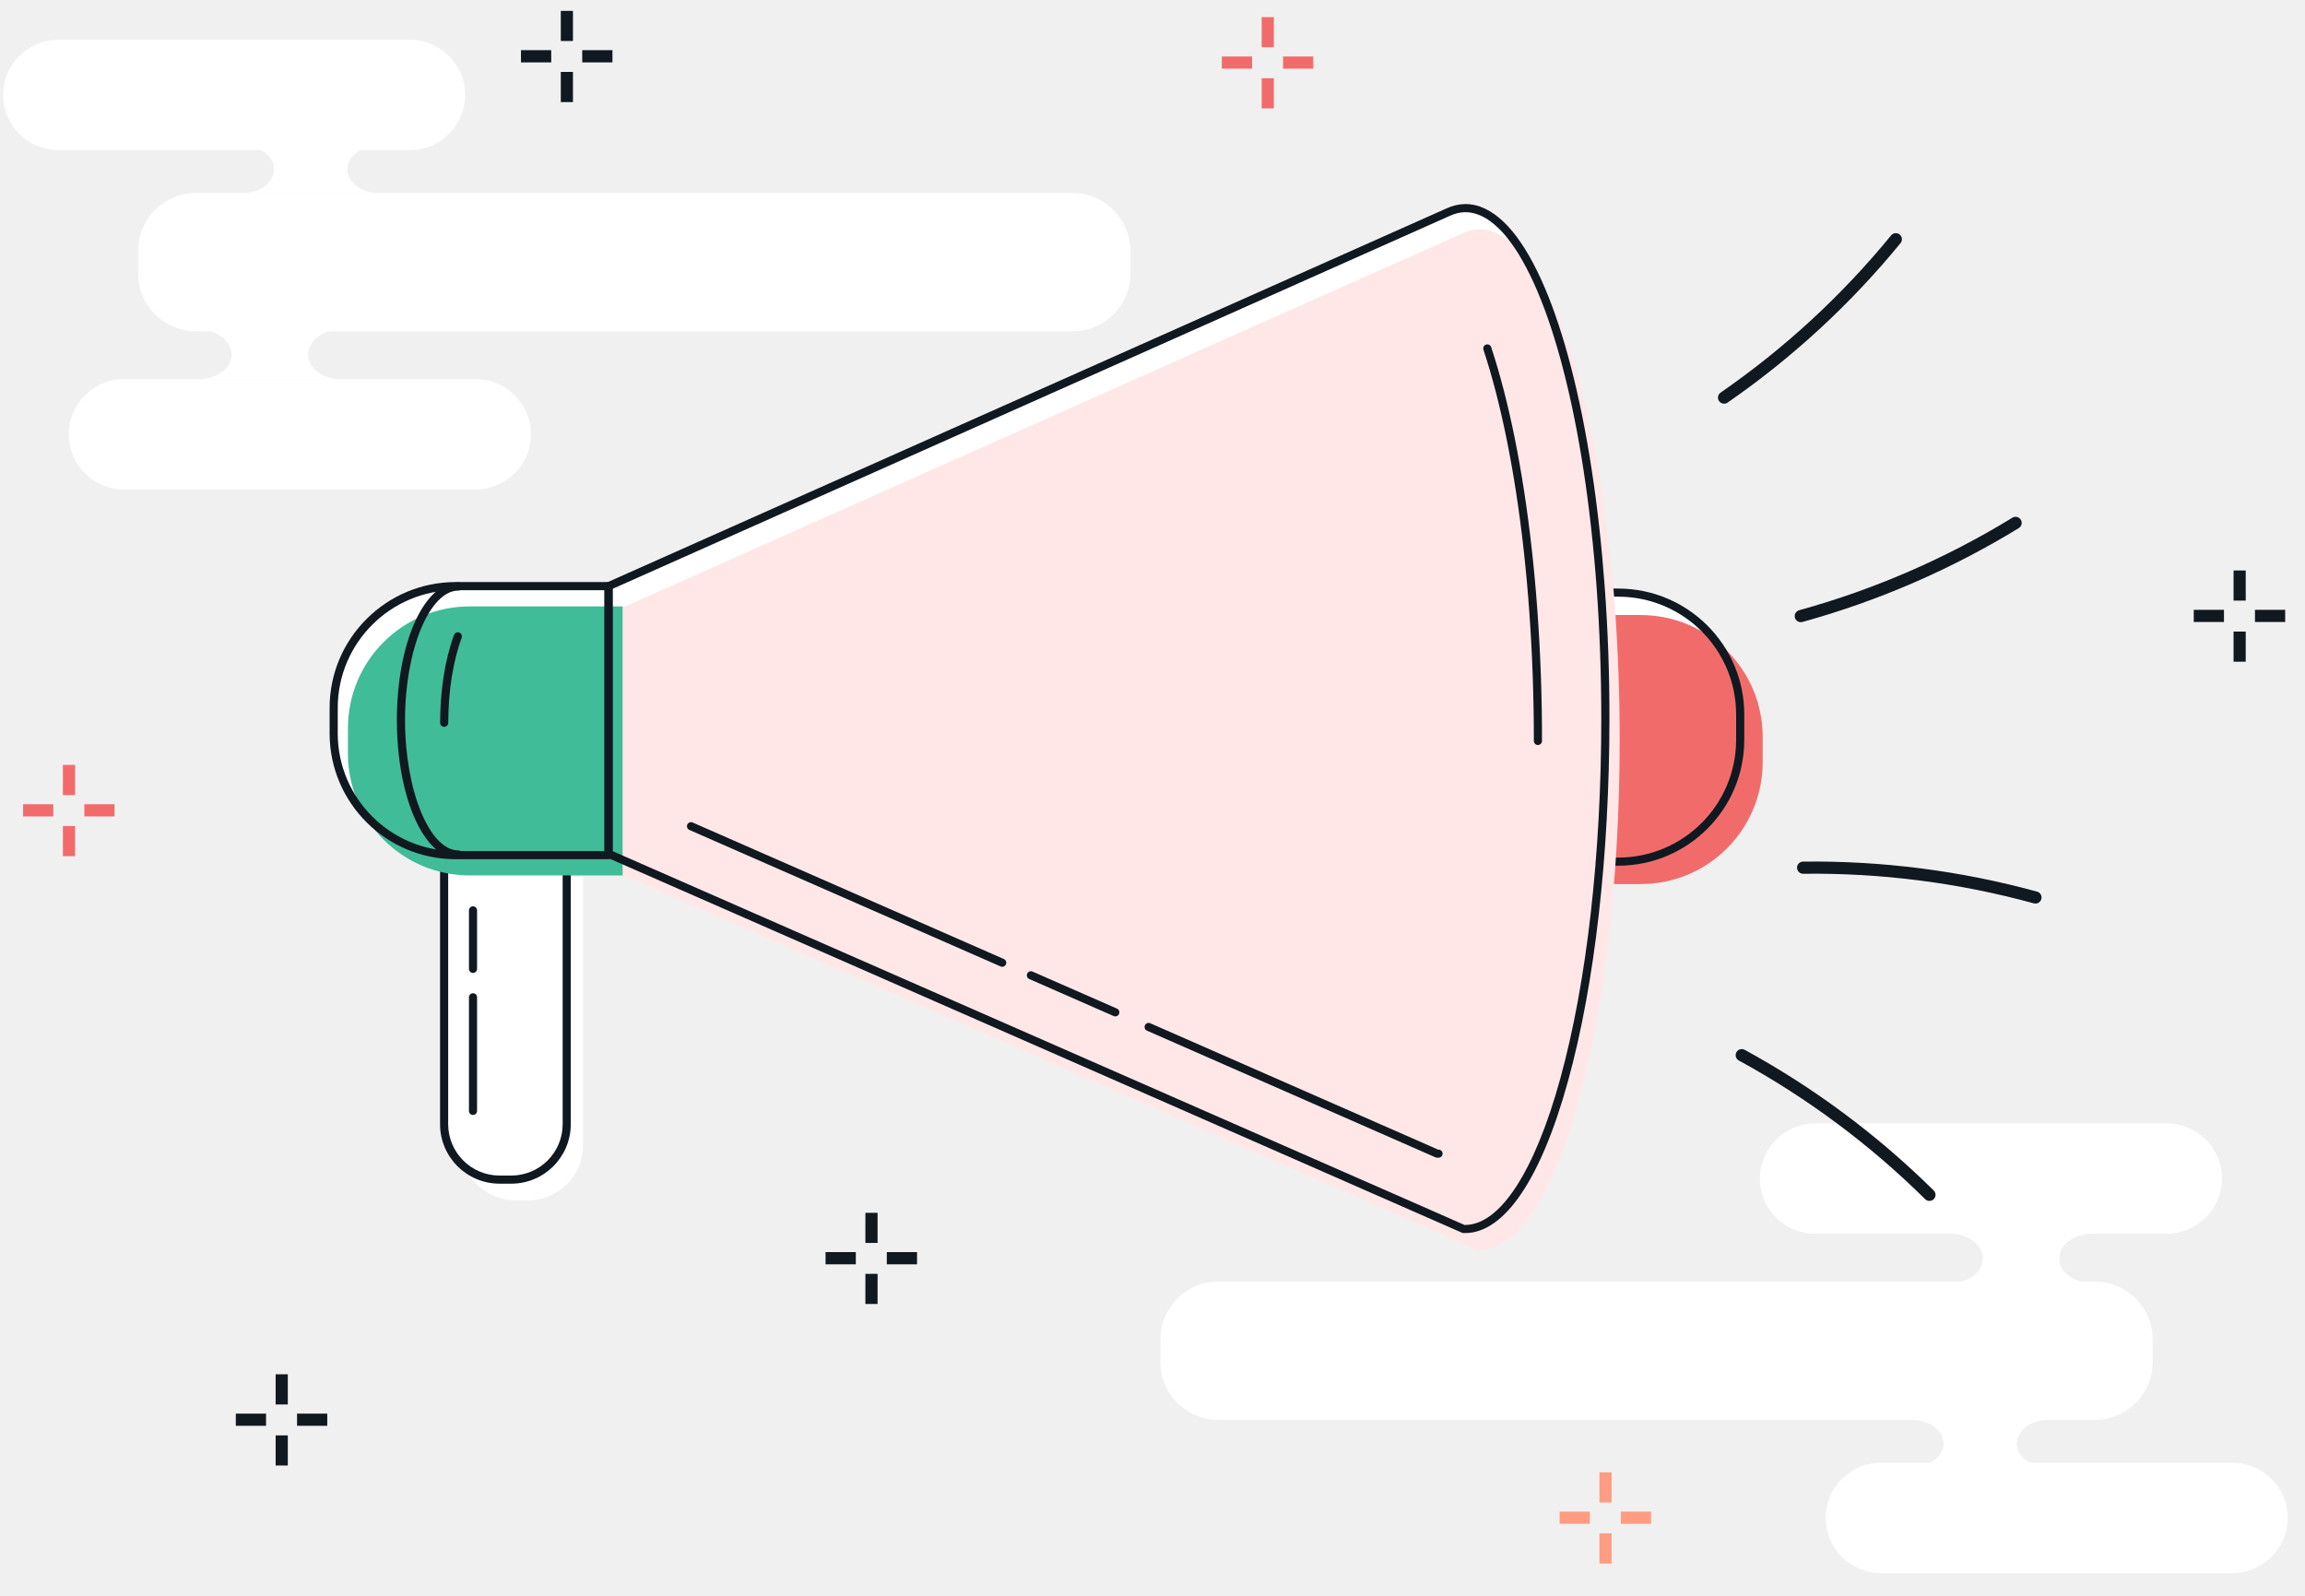
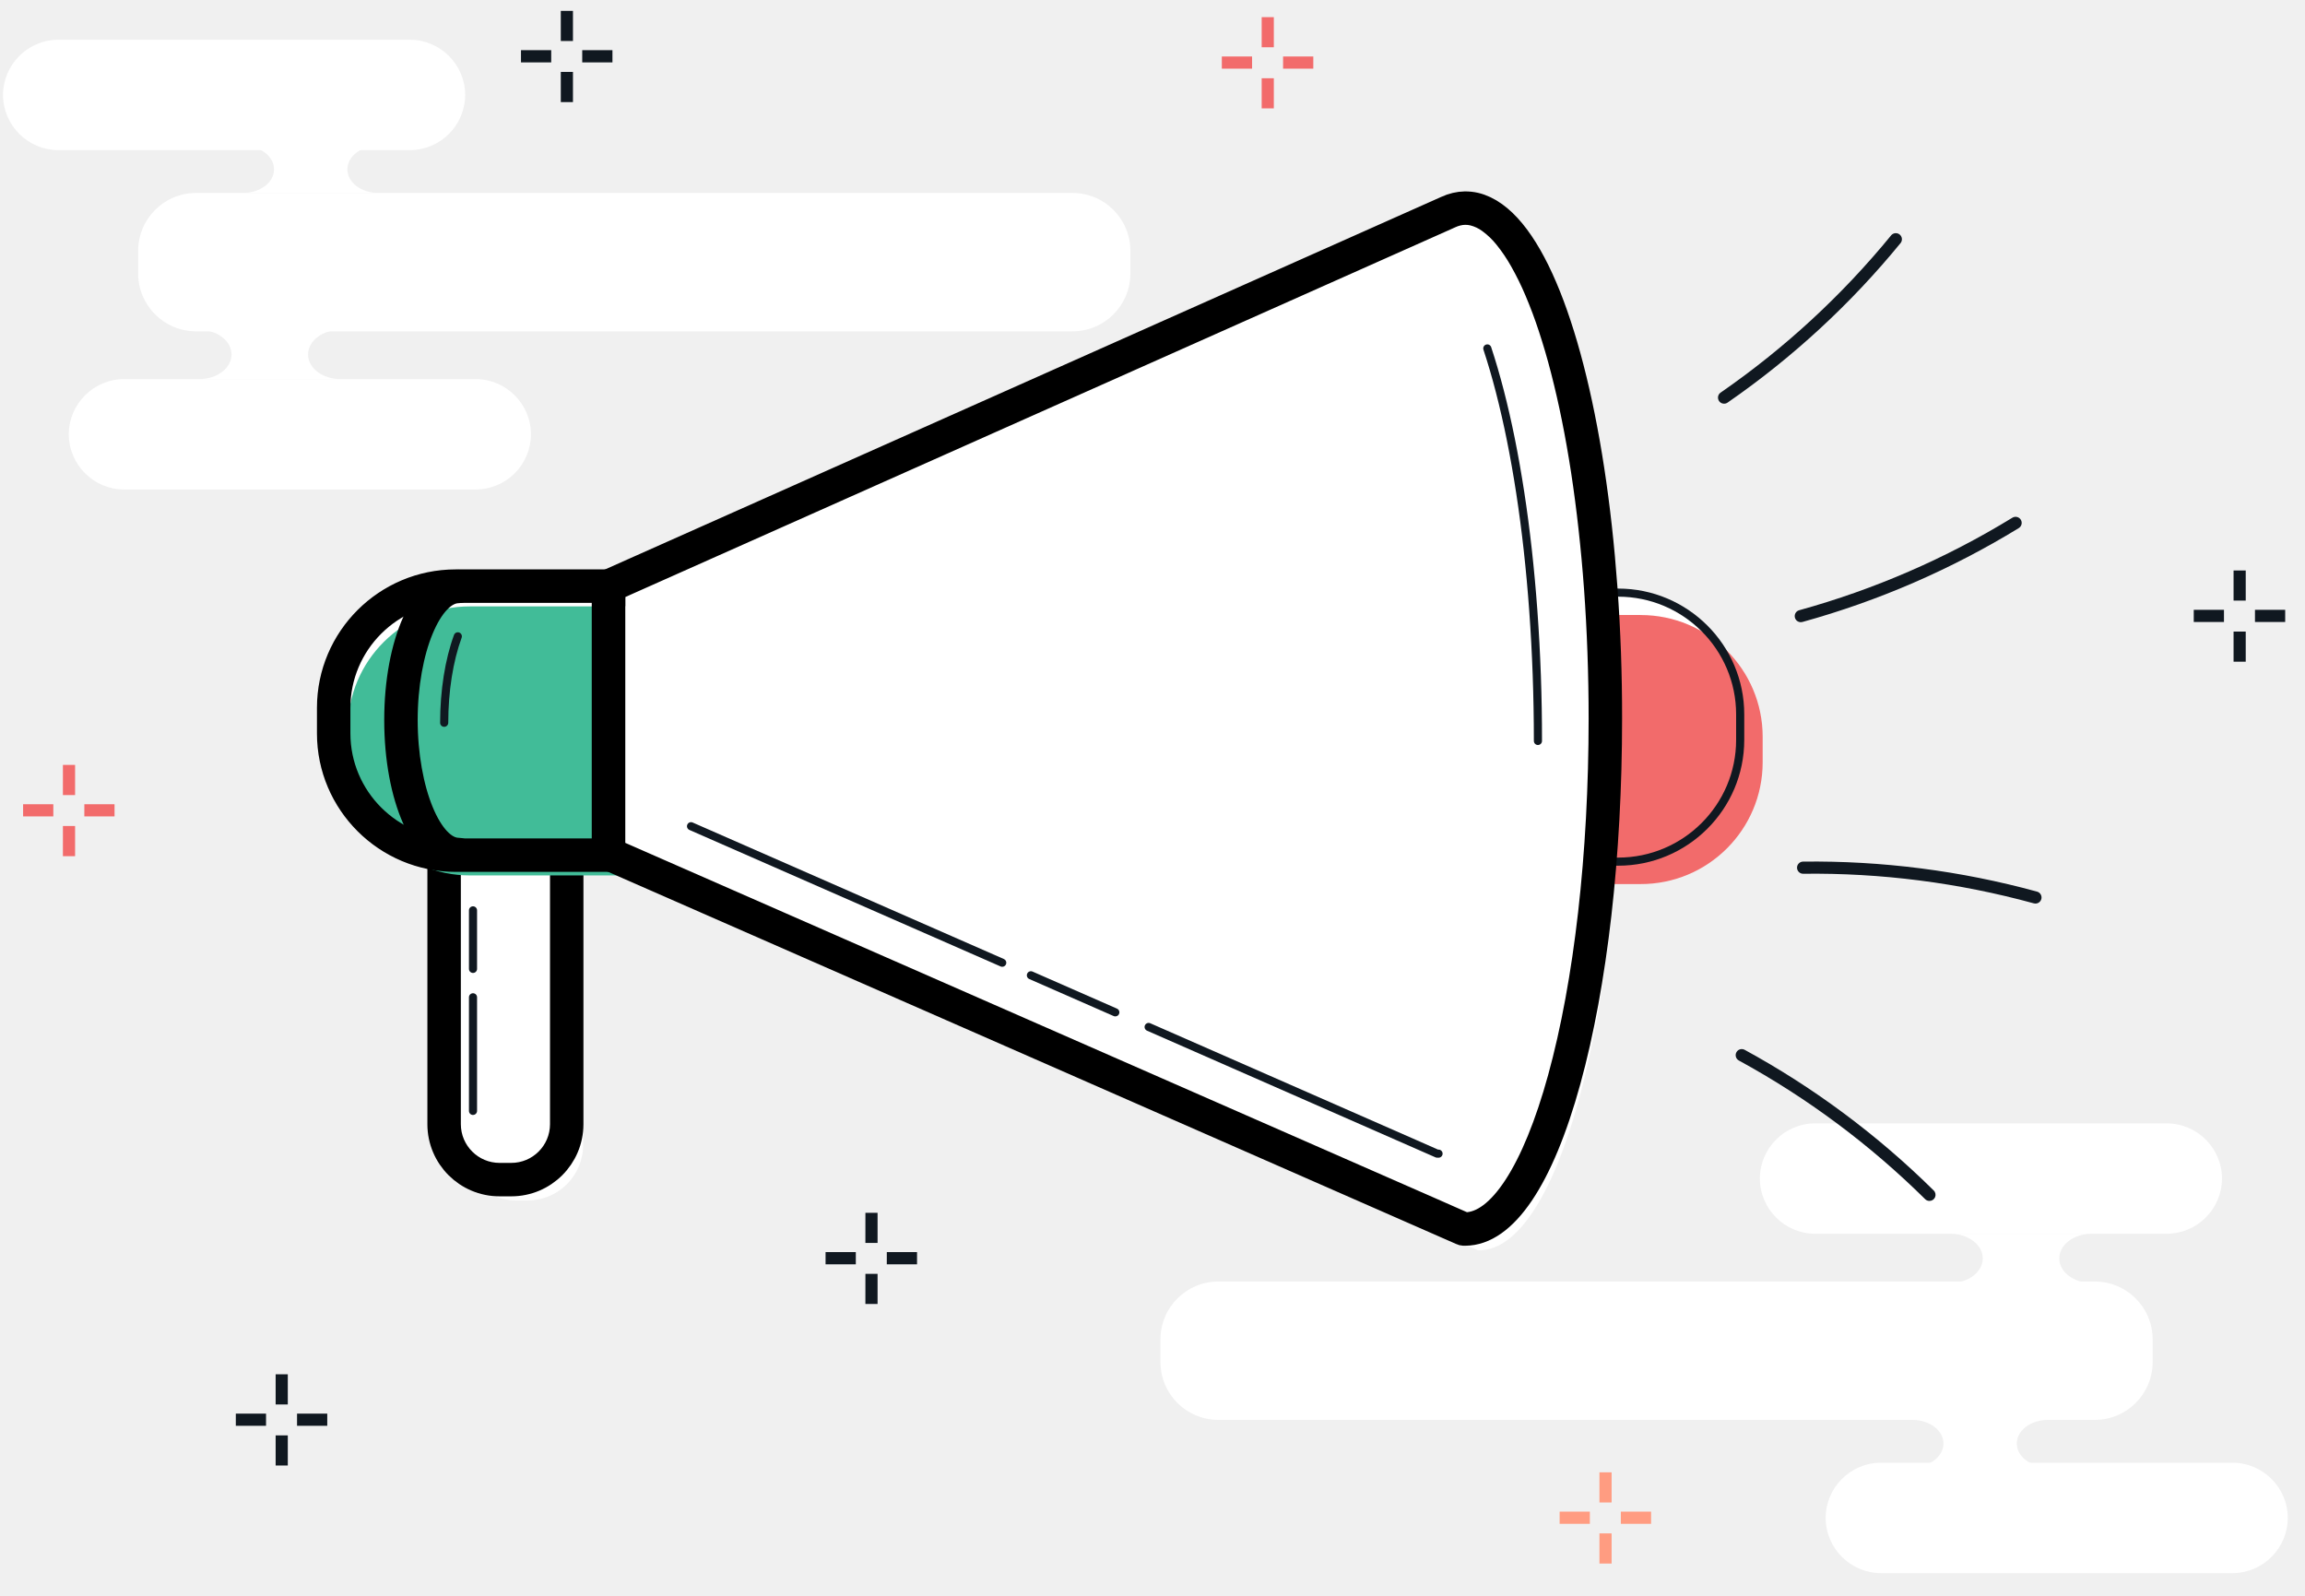
<svg xmlns="http://www.w3.org/2000/svg" width="91" height="63" viewBox="0 0 91 63">
  <g fill="none" fill-rule="evenodd">
    <path fill="#FFF" d="M7.735 7.618h34.61a2.285 2.285 0 0 1 2.282 2.275v.913a2.285 2.285 0 0 1-2.281 2.275H7.735a2.285 2.285 0 0 1-2.281-2.275v-.913a2.285 2.285 0 0 1 2.28-2.275M4.901 14.967h13.877c1.201 0 2.184.98 2.184 2.179a2.188 2.188 0 0 1-2.184 2.179H4.9a2.188 2.188 0 0 1-2.184-2.18c0-1.197.983-2.178 2.184-2.178M2.305 1.57H16.18c1.202 0 2.185.98 2.185 2.178a2.188 2.188 0 0 1-2.185 2.179H2.305A2.188 2.188 0 0 1 .12 3.748c0-1.198.983-2.179 2.184-2.179" />
    <path fill="#FFF" d="M9.594 5.753c.677 0 1.225.418 1.225.933 0 .515-.549.932-1.225.932h5.345c-.677 0-1.225-.417-1.225-.932 0-.515.548-.933 1.225-.933H9.594M7.863 13.021c.706 0 1.278.436 1.278.973 0 .538-.572.973-1.278.973h5.579c-.707 0-1.28-.435-1.28-.973 0-.537.573-.973 1.28-.973h-5.58M82.706 56.056h-34.61a2.285 2.285 0 0 1-2.282-2.275v-.913a2.285 2.285 0 0 1 2.281-2.275h34.611a2.285 2.285 0 0 1 2.28 2.275v.913a2.285 2.285 0 0 1-2.28 2.275M85.54 48.707H71.662a2.188 2.188 0 0 1-2.184-2.179c0-1.198.983-2.179 2.184-2.179h13.876c1.202 0 2.185.98 2.185 2.18a2.188 2.188 0 0 1-2.185 2.178M88.136 62.105H74.26a2.188 2.188 0 0 1-2.184-2.18c0-1.197.983-2.178 2.184-2.178h13.876c1.201 0 2.184.98 2.184 2.179a2.188 2.188 0 0 1-2.184 2.179" />
    <path fill="#FFF" d="M80.847 57.92c-.676 0-1.225-.417-1.225-.932 0-.514.549-.932 1.225-.932h-5.345c.677 0 1.225.418 1.225.932 0 .515-.548.933-1.225.933h5.345M82.579 50.653c-.707 0-1.28-.436-1.28-.973 0-.537.573-.973 1.28-.973h-5.58c.706 0 1.279.436 1.279.973 0 .537-.573.973-1.278.973h5.579M20.184 46.747h-.46c-1.21 0-2.19-.978-2.19-2.184v-10.59h4.84v10.59c0 1.206-.98 2.184-2.19 2.184" />
    <path fill="#FFF" d="M20.83 47.392h-.46c-1.21 0-2.19-.978-2.19-2.184v-10.59h4.84v10.59c0 1.206-.98 2.184-2.19 2.184" />
-     <path fill="#101820" d="M17.694 33.956v10.43a2.03 2.03 0 0 0 2.03 2.024h.46a2.03 2.03 0 0 0 2.03-2.024v-10.43h-4.52zm2.49 12.774h-.46a2.35 2.35 0 0 1-2.351-2.344v-10.59a.16.16 0 0 1 .16-.16h4.84a.16.16 0 0 1 .161.16v10.59a2.35 2.35 0 0 1-2.35 2.344z" />
-     <path fill="#FFF" d="M57.838 8.216c-.23.004-.453.06-.67.16-.045.022-.09.041-.136.061a718.952 718.952 0 0 1-.842.375l-.587.262-.69.307-.783.35-.869.386-.948.423-1.02.454-1.083.483-1.14.508-1.19.53-1.23.548-1.265.563-1.291.575-1.31.584-1.323.59-1.327.59-1.323.59-1.313.585-1.294.577-1.27.565-1.235.55-1.195.533-1.148.511-1.092.487-1.029.458-.958.427-.88.392-.796.355-.703.313-.602.268-.495.22-.38.17-.256.114-.127.057-.013.005v10.565s33.773 14.811 33.753 14.81l.06.003c3.06 0 5.54-9.023 5.54-20.153a73.416 73.416 0 0 0-.182-5.15 62.744 62.744 0 0 0-.22-2.4 54.802 54.802 0 0 0-.297-2.257c-.107-.7-.229-1.397-.368-2.09a36.14 36.14 0 0 0-.435-1.904c-.148-.57-.31-1.136-.495-1.696a18.456 18.456 0 0 0-.55-1.466 11.675 11.675 0 0 0-.598-1.215 6.755 6.755 0 0 0-.64-.944 3.632 3.632 0 0 0-.678-.651 2.023 2.023 0 0 0-.709-.337 1.519 1.519 0 0 0-.368-.04M24.025 23.139h-6.033a4.812 4.812 0 0 0-4.818 4.805v1.01a4.812 4.812 0 0 0 4.818 4.806h6.033V23.14" />
+     <path fill="#101820" stroke="#000" d="M17.694 33.956v10.43a2.03 2.03 0 0 0 2.03 2.024h.46a2.03 2.03 0 0 0 2.03-2.024v-10.43h-4.52zm2.49 12.774h-.46a2.35 2.35 0 0 1-2.351-2.344v-10.59a.16.16 0 0 1 .16-.16h4.84a.16.16 0 0 1 .161.16v10.59a2.35 2.35 0 0 1-2.35 2.344z" />
+     <path fill="#FFF" stroke="#000" d="M57.838 8.216c-.23.004-.453.06-.67.16-.045.022-.09.041-.136.061a718.952 718.952 0 0 1-.842.375l-.587.262-.69.307-.783.35-.869.386-.948.423-1.02.454-1.083.483-1.14.508-1.19.53-1.23.548-1.265.563-1.291.575-1.31.584-1.323.59-1.327.59-1.323.59-1.313.585-1.294.577-1.27.565-1.235.55-1.195.533-1.148.511-1.092.487-1.029.458-.958.427-.88.392-.796.355-.703.313-.602.268-.495.22-.38.17-.256.114-.127.057-.013.005v10.565s33.773 14.811 33.753 14.81l.06.003c3.06 0 5.54-9.023 5.54-20.153a73.416 73.416 0 0 0-.182-5.15 62.744 62.744 0 0 0-.22-2.4 54.802 54.802 0 0 0-.297-2.257c-.107-.7-.229-1.397-.368-2.09a36.14 36.14 0 0 0-.435-1.904c-.148-.57-.31-1.136-.495-1.696a18.456 18.456 0 0 0-.55-1.466 11.675 11.675 0 0 0-.598-1.215 6.755 6.755 0 0 0-.64-.944 3.632 3.632 0 0 0-.678-.651 2.023 2.023 0 0 0-.709-.337 1.519 1.519 0 0 0-.368-.04" />
+     <path fill="#FFF" d="M24.025 23.139h-6.033a4.812 4.812 0 0 0-4.818 4.805v1.01a4.812 4.812 0 0 0 4.818 4.806h6.033V23.14" />
    <path fill="#41BC98" d="M24.587 23.94h-6.033a4.812 4.812 0 0 0-4.818 4.805v1.01a4.812 4.812 0 0 0 4.818 4.806h6.033V23.94" />
-     <path fill="#101820" d="M17.992 23.299c-2.569 0-4.658 2.084-4.658 4.645v1.01c0 2.562 2.09 4.646 4.658 4.646h5.873V23.3h-5.873zm6.033 10.622h-6.033c-2.746 0-4.979-2.228-4.979-4.966v-1.01c0-2.739 2.233-4.966 4.979-4.966h6.033a.16.16 0 0 1 .16.16V33.76a.16.16 0 0 1-.16.16z" />
+     <path fill="#101820" stroke="#000" d="M17.992 23.299c-2.569 0-4.658 2.084-4.658 4.645v1.01c0 2.562 2.09 4.646 4.658 4.646h5.873V23.3h-5.873zm6.033 10.622h-6.033c-2.746 0-4.979-2.228-4.979-4.966v-1.01c0-2.739 2.233-4.966 4.979-4.966h6.033a.16.16 0 0 1 .16.16V33.76a.16.16 0 0 1-.16.16z" />
    <path fill="#FFF" d="M63.884 23.396h-6.54a4.812 4.812 0 0 0-4.818 4.805v1.01a4.812 4.812 0 0 0 4.818 4.806h6.54a4.812 4.812 0 0 0 4.818-4.805v-1.01a4.812 4.812 0 0 0-4.818-4.806" />
    <path fill="#F26B6B" d="M64.771 24.28h-6.54a4.812 4.812 0 0 0-4.818 4.807v1.01a4.812 4.812 0 0 0 4.818 4.805h6.54a4.812 4.812 0 0 0 4.818-4.805v-1.01a4.812 4.812 0 0 0-4.818-4.806" />
    <path fill="#101820" d="M57.344 23.556c-2.568 0-4.658 2.084-4.658 4.645v1.01c0 2.562 2.09 4.646 4.658 4.646h6.54c2.568 0 4.657-2.084 4.657-4.645v-1.01c0-2.562-2.09-4.646-4.657-4.646h-6.54zm6.54 10.621h-6.54c-2.746 0-4.979-2.227-4.979-4.965v-1.01c0-2.739 2.233-4.966 4.979-4.966h6.54c2.745 0 4.978 2.227 4.978 4.965v1.01c0 2.739-2.233 4.966-4.978 4.966z" />
-     <path fill="#FFE7E7" d="M58.404 9.055c-.23.003-.452.06-.67.16-.045.022-.09.04-.136.061a718.862 718.862 0 0 0-1.43.637l-.688.307-.783.349-.87.387-.948.422-1.02.455-1.083.482-1.14.508-1.19.53-1.23.548-1.265.564-1.29.575-1.312.584-1.322.59-1.326.59-1.324.59-1.312.585-1.295.576-1.269.566-1.236.55-1.195.533-1.148.51-1.091.487-1.03.459-.958.427-.88.392-.796.355-.703.313-.602.268-.495.22-.38.17-.256.114-.127.056-.012.006v10.564s33.772 14.812 33.752 14.811l.06.003c3.06 0 5.54-9.023 5.54-20.154a73.416 73.416 0 0 0-.182-5.15 62.733 62.733 0 0 0-.22-2.4 54.802 54.802 0 0 0-.296-2.256c-.108-.7-.23-1.397-.37-2.09a36.06 36.06 0 0 0-.434-1.904c-.148-.57-.31-1.137-.495-1.696a18.432 18.432 0 0 0-.55-1.466 11.676 11.676 0 0 0-.598-1.216 6.75 6.75 0 0 0-.64-.944 3.635 3.635 0 0 0-.677-.65 2.023 2.023 0 0 0-.71-.338 1.519 1.519 0 0 0-.368-.04" />
-     <path fill="#101820" d="M57.814 48.36h.024c1.38 0 2.752-2.108 3.763-5.785 1.043-3.793 1.617-8.839 1.617-14.208 0-.877-.016-1.758-.047-2.62a69.25 69.25 0 0 0-.135-2.519 62.965 62.965 0 0 0-.22-2.394 54.953 54.953 0 0 0-.295-2.25c-.11-.718-.234-1.419-.368-2.083a36.097 36.097 0 0 0-.433-1.895 26.331 26.331 0 0 0-.492-1.685 18.178 18.178 0 0 0-.545-1.454 11.474 11.474 0 0 0-.59-1.199 6.563 6.563 0 0 0-.624-.922 3.451 3.451 0 0 0-.647-.622 1.859 1.859 0 0 0-.653-.311 1.348 1.348 0 0 0-.329-.037c-.199.003-.402.052-.605.146l-.094.043-32.955 14.681v10.356a218409.715 218409.715 0 0 1 32.207 14.13l1.07.472.283.124c.024.01.047.02.068.031zm.024.32l-.048-.001-.019-.001a.16.16 0 0 1-.065-.017C57.323 48.485 24.295 34 23.961 33.853a.16.16 0 0 1-.096-.146V23.142a.16.16 0 0 1 .094-.146L57.011 8.271l.089-.04c.243-.112.491-.171.736-.175.135 0 .272.013.407.045.256.06.514.182.766.363.243.174.475.396.708.679.226.275.44.59.656.966.211.37.41.772.606 1.232.195.456.376.94.554 1.48.178.537.34 1.095.498 1.705.156.603.303 1.247.437 1.912a45.9 45.9 0 0 1 .37 2.098c.112.729.212 1.49.298 2.263.087.78.16 1.59.22 2.406a69.885 69.885 0 0 1 .183 5.162c0 5.397-.578 10.473-1.629 14.293-1.067 3.882-2.513 6.02-4.072 6.02z" />
-     <path fill="#101820" d="M60.716 29.412a.16.16 0 0 1-.16-.16c0-.875-.016-1.757-.047-2.62a69.054 69.054 0 0 0-.136-2.518 62.807 62.807 0 0 0-.218-2.395 55.004 55.004 0 0 0-.296-2.25c-.11-.718-.235-1.42-.368-2.083a36.054 36.054 0 0 0-.433-1.895 26.588 26.588 0 0 0-.492-1.685.16.16 0 0 1 .305-.1c.177.537.34 1.094.498 1.705.156.603.303 1.246.437 1.912.134.668.259 1.374.37 2.098.112.728.212 1.49.298 2.263.087.78.16 1.59.22 2.406a69.86 69.86 0 0 1 .183 5.162.16.16 0 0 1-.16.16M56.793 45.705l-.048-.001-.019-.001a.162.162 0 0 1-.065-.017c-.09-.041-2.153-.949-11.378-4.996a.16.16 0 1 1 .129-.293A35800.496 35800.496 0 0 1 55.899 45l.84.37.031.014.023.001a.16.16 0 1 1 0 .32M44.032 40.126a.16.16 0 0 1-.065-.013l-3.332-1.462a.16.16 0 1 1 .13-.294l3.332 1.462a.16.16 0 0 1-.065.307M39.57 38.168a.16.16 0 0 1-.065-.013l-12.288-5.39a.16.16 0 1 1 .129-.293l12.288 5.39a.16.16 0 0 1-.065.306M18.106 33.895c-1.367 0-2.437-2.403-2.437-5.47 0-3.046 1.07-5.432 2.437-5.432a.16.16 0 1 1 0 .32c-1.147 0-2.116 2.34-2.116 5.112 0 2.791.969 5.15 2.116 5.15a.16.16 0 1 1 0 .32" />
+     <path fill="#FFF" d="M58.404 9.055c-.23.003-.452.06-.67.16-.045.022-.09.04-.136.061a718.862 718.862 0 0 0-1.43.637l-.688.307-.783.349-.87.387-.948.422-1.02.455-1.083.482-1.14.508-1.19.53-1.23.548-1.265.564-1.29.575-1.312.584-1.322.59-1.326.59-1.324.59-1.312.585-1.295.576-1.269.566-1.236.55-1.195.533-1.148.51-1.091.487-1.03.459-.958.427-.88.392-.796.355-.703.313-.602.268-.495.22-.38.17-.256.114-.127.056-.012.006v10.564s33.772 14.812 33.752 14.811l.06.003c3.06 0 5.54-9.023 5.54-20.154a73.416 73.416 0 0 0-.182-5.15 62.733 62.733 0 0 0-.22-2.4 54.802 54.802 0 0 0-.296-2.256c-.108-.7-.23-1.397-.37-2.09a36.06 36.06 0 0 0-.434-1.904c-.148-.57-.31-1.137-.495-1.696a18.432 18.432 0 0 0-.55-1.466 11.676 11.676 0 0 0-.598-1.216 6.75 6.75 0 0 0-.64-.944 3.635 3.635 0 0 0-.677-.65 2.023 2.023 0 0 0-.71-.338 1.519 1.519 0 0 0-.368-.04" />
+     <path fill="#101820" stroke="#000" d="M57.814 48.36h.024c1.38 0 2.752-2.108 3.763-5.785 1.043-3.793 1.617-8.839 1.617-14.208 0-.877-.016-1.758-.047-2.62a69.25 69.25 0 0 0-.135-2.519 62.965 62.965 0 0 0-.22-2.394 54.953 54.953 0 0 0-.295-2.25c-.11-.718-.234-1.419-.368-2.083a36.097 36.097 0 0 0-.433-1.895 26.331 26.331 0 0 0-.492-1.685 18.178 18.178 0 0 0-.545-1.454 11.474 11.474 0 0 0-.59-1.199 6.563 6.563 0 0 0-.624-.922 3.451 3.451 0 0 0-.647-.622 1.859 1.859 0 0 0-.653-.311 1.348 1.348 0 0 0-.329-.037c-.199.003-.402.052-.605.146l-.094.043-32.955 14.681v10.356a218409.715 218409.715 0 0 1 32.207 14.13l1.07.472.283.124c.024.01.047.02.068.031zm.024.32l-.048-.001-.019-.001a.16.16 0 0 1-.065-.017C57.323 48.485 24.295 34 23.961 33.853a.16.16 0 0 1-.096-.146V23.142a.16.16 0 0 1 .094-.146L57.011 8.271l.089-.04c.243-.112.491-.171.736-.175.135 0 .272.013.407.045.256.06.514.182.766.363.243.174.475.396.708.679.226.275.44.59.656.966.211.37.41.772.606 1.232.195.456.376.94.554 1.48.178.537.34 1.095.498 1.705.156.603.303 1.247.437 1.912a45.9 45.9 0 0 1 .37 2.098c.112.729.212 1.49.298 2.263.087.78.16 1.59.22 2.406a69.885 69.885 0 0 1 .183 5.162c0 5.397-.578 10.473-1.629 14.293-1.067 3.882-2.513 6.02-4.072 6.02z" />
+     <path fill="#101820" d="M60.716 29.412a.16.16 0 0 1-.16-.16c0-.875-.016-1.757-.047-2.62a69.054 69.054 0 0 0-.136-2.518 62.807 62.807 0 0 0-.218-2.395 55.004 55.004 0 0 0-.296-2.25c-.11-.718-.235-1.42-.368-2.083a36.054 36.054 0 0 0-.433-1.895 26.588 26.588 0 0 0-.492-1.685.16.16 0 0 1 .305-.1c.177.537.34 1.094.498 1.705.156.603.303 1.246.437 1.912.134.668.259 1.374.37 2.098.112.728.212 1.49.298 2.263.087.78.16 1.59.22 2.406a69.86 69.86 0 0 1 .183 5.162.16.16 0 0 1-.16.16M56.793 45.705l-.048-.001-.019-.001a.162.162 0 0 1-.065-.017c-.09-.041-2.153-.949-11.378-4.996a.16.16 0 1 1 .129-.293A35800.496 35800.496 0 0 1 55.899 45l.84.37.031.014.023.001a.16.16 0 1 1 0 .32M44.032 40.126a.16.16 0 0 1-.065-.013l-3.332-1.462a.16.16 0 1 1 .13-.294l3.332 1.462a.16.16 0 0 1-.065.307M39.57 38.168a.16.16 0 0 1-.065-.013l-12.288-5.39a.16.16 0 1 1 .129-.293l12.288 5.39a.16.16 0 0 1-.065.306" />
+     <path fill="#101820" stroke="#000" d="M18.106 33.895c-1.367 0-2.437-2.403-2.437-5.47 0-3.046 1.07-5.432 2.437-5.432a.16.16 0 1 1 0 .32c-1.147 0-2.116 2.34-2.116 5.112 0 2.791.969 5.15 2.116 5.15a.16.16 0 1 1 0 .32" />
    <path fill="#101820" d="M17.537 28.694a.16.16 0 0 1-.161-.16c0-1.271.194-2.503.548-3.467a.16.16 0 0 1 .301.11c-.34.93-.528 2.122-.528 3.357a.16.16 0 0 1-.16.16M76.173 47.411a.238.238 0 0 1-.17-.07 32.866 32.866 0 0 0-7.355-5.474.24.24 0 1 1 .231-.421A33.34 33.34 0 0 1 76.343 47a.24.24 0 0 1-.17.411M80.357 35.672a.247.247 0 0 1-.064-.009 32.921 32.921 0 0 0-9.103-1.168h-.002a.24.24 0 0 1-.004-.48A33.44 33.44 0 0 1 80.42 35.2a.24.24 0 0 1-.063.472M71.098 24.563a.24.24 0 0 1-.065-.472 32.895 32.895 0 0 0 8.416-3.653.242.242 0 0 1 .331.08.24.24 0 0 1-.08.33 33.384 33.384 0 0 1-8.538 3.706.244.244 0 0 1-.064.009M68.067 15.937a.24.24 0 0 1-.137-.438 32.84 32.84 0 0 0 6.738-6.216.241.241 0 0 1 .373.304 33.314 33.314 0 0 1-6.837 6.307.24.24 0 0 1-.137.043M18.674 44.018a.16.16 0 0 1-.16-.16v-4.486a.16.16 0 0 1 .32 0v4.485a.16.16 0 0 1-.16.16M18.674 38.411a.16.16 0 0 1-.16-.16V35.94a.16.16 0 0 1 .32 0v2.31a.16.16 0 0 1-.16.161M88.18 23.712h.48v-1.19h-.48zM88.18 26.123h.48v-1.19h-.48zM86.608 24.555h1.193v-.48h-1.193zM89.025 24.555h1.193v-.48h-1.193zM22.14 1.619h.48V.429h-.48zM22.14 4.03h.48V2.84h-.48zM20.568 2.462h1.194V1.98h-1.194zM22.986 2.462h1.193V1.98h-1.193z" />
    <path fill="#FF9C81" d="M63.145 59.316h.48v-1.19h-.48zM63.145 61.727h.48v-1.19h-.48zM61.573 60.159h1.194v-.481h-1.194zM63.99 60.159h1.194v-.481H63.99z" />
    <path fill="#F26B6B" d="M2.483 31.388h.481v-1.19h-.48zM2.483 33.8h.481v-1.191h-.48zM.912 32.231h1.193v-.48H.912zM3.329 32.231h1.193v-.48H3.33zM49.81 1.867h.48V.676h-.48zM49.81 4.278h.48v-1.19h-.48zM48.237 2.71h1.194v-.481h-1.194zM50.655 2.71h1.193v-.481h-1.193z" />
    <path fill="#101820" d="M10.882 55.446h.48v-1.19h-.48zM10.882 57.857h.48v-1.19h-.48zM9.31 56.289h1.193v-.48H9.31zM11.727 56.289h1.193v-.48h-1.193zM34.165 49.07h.481v-1.19h-.48zM34.165 51.48h.481v-1.19h-.48zM32.593 49.913h1.194v-.481h-1.194zM35.01 49.913h1.194v-.481h-1.193z" />
  </g>
</svg>
